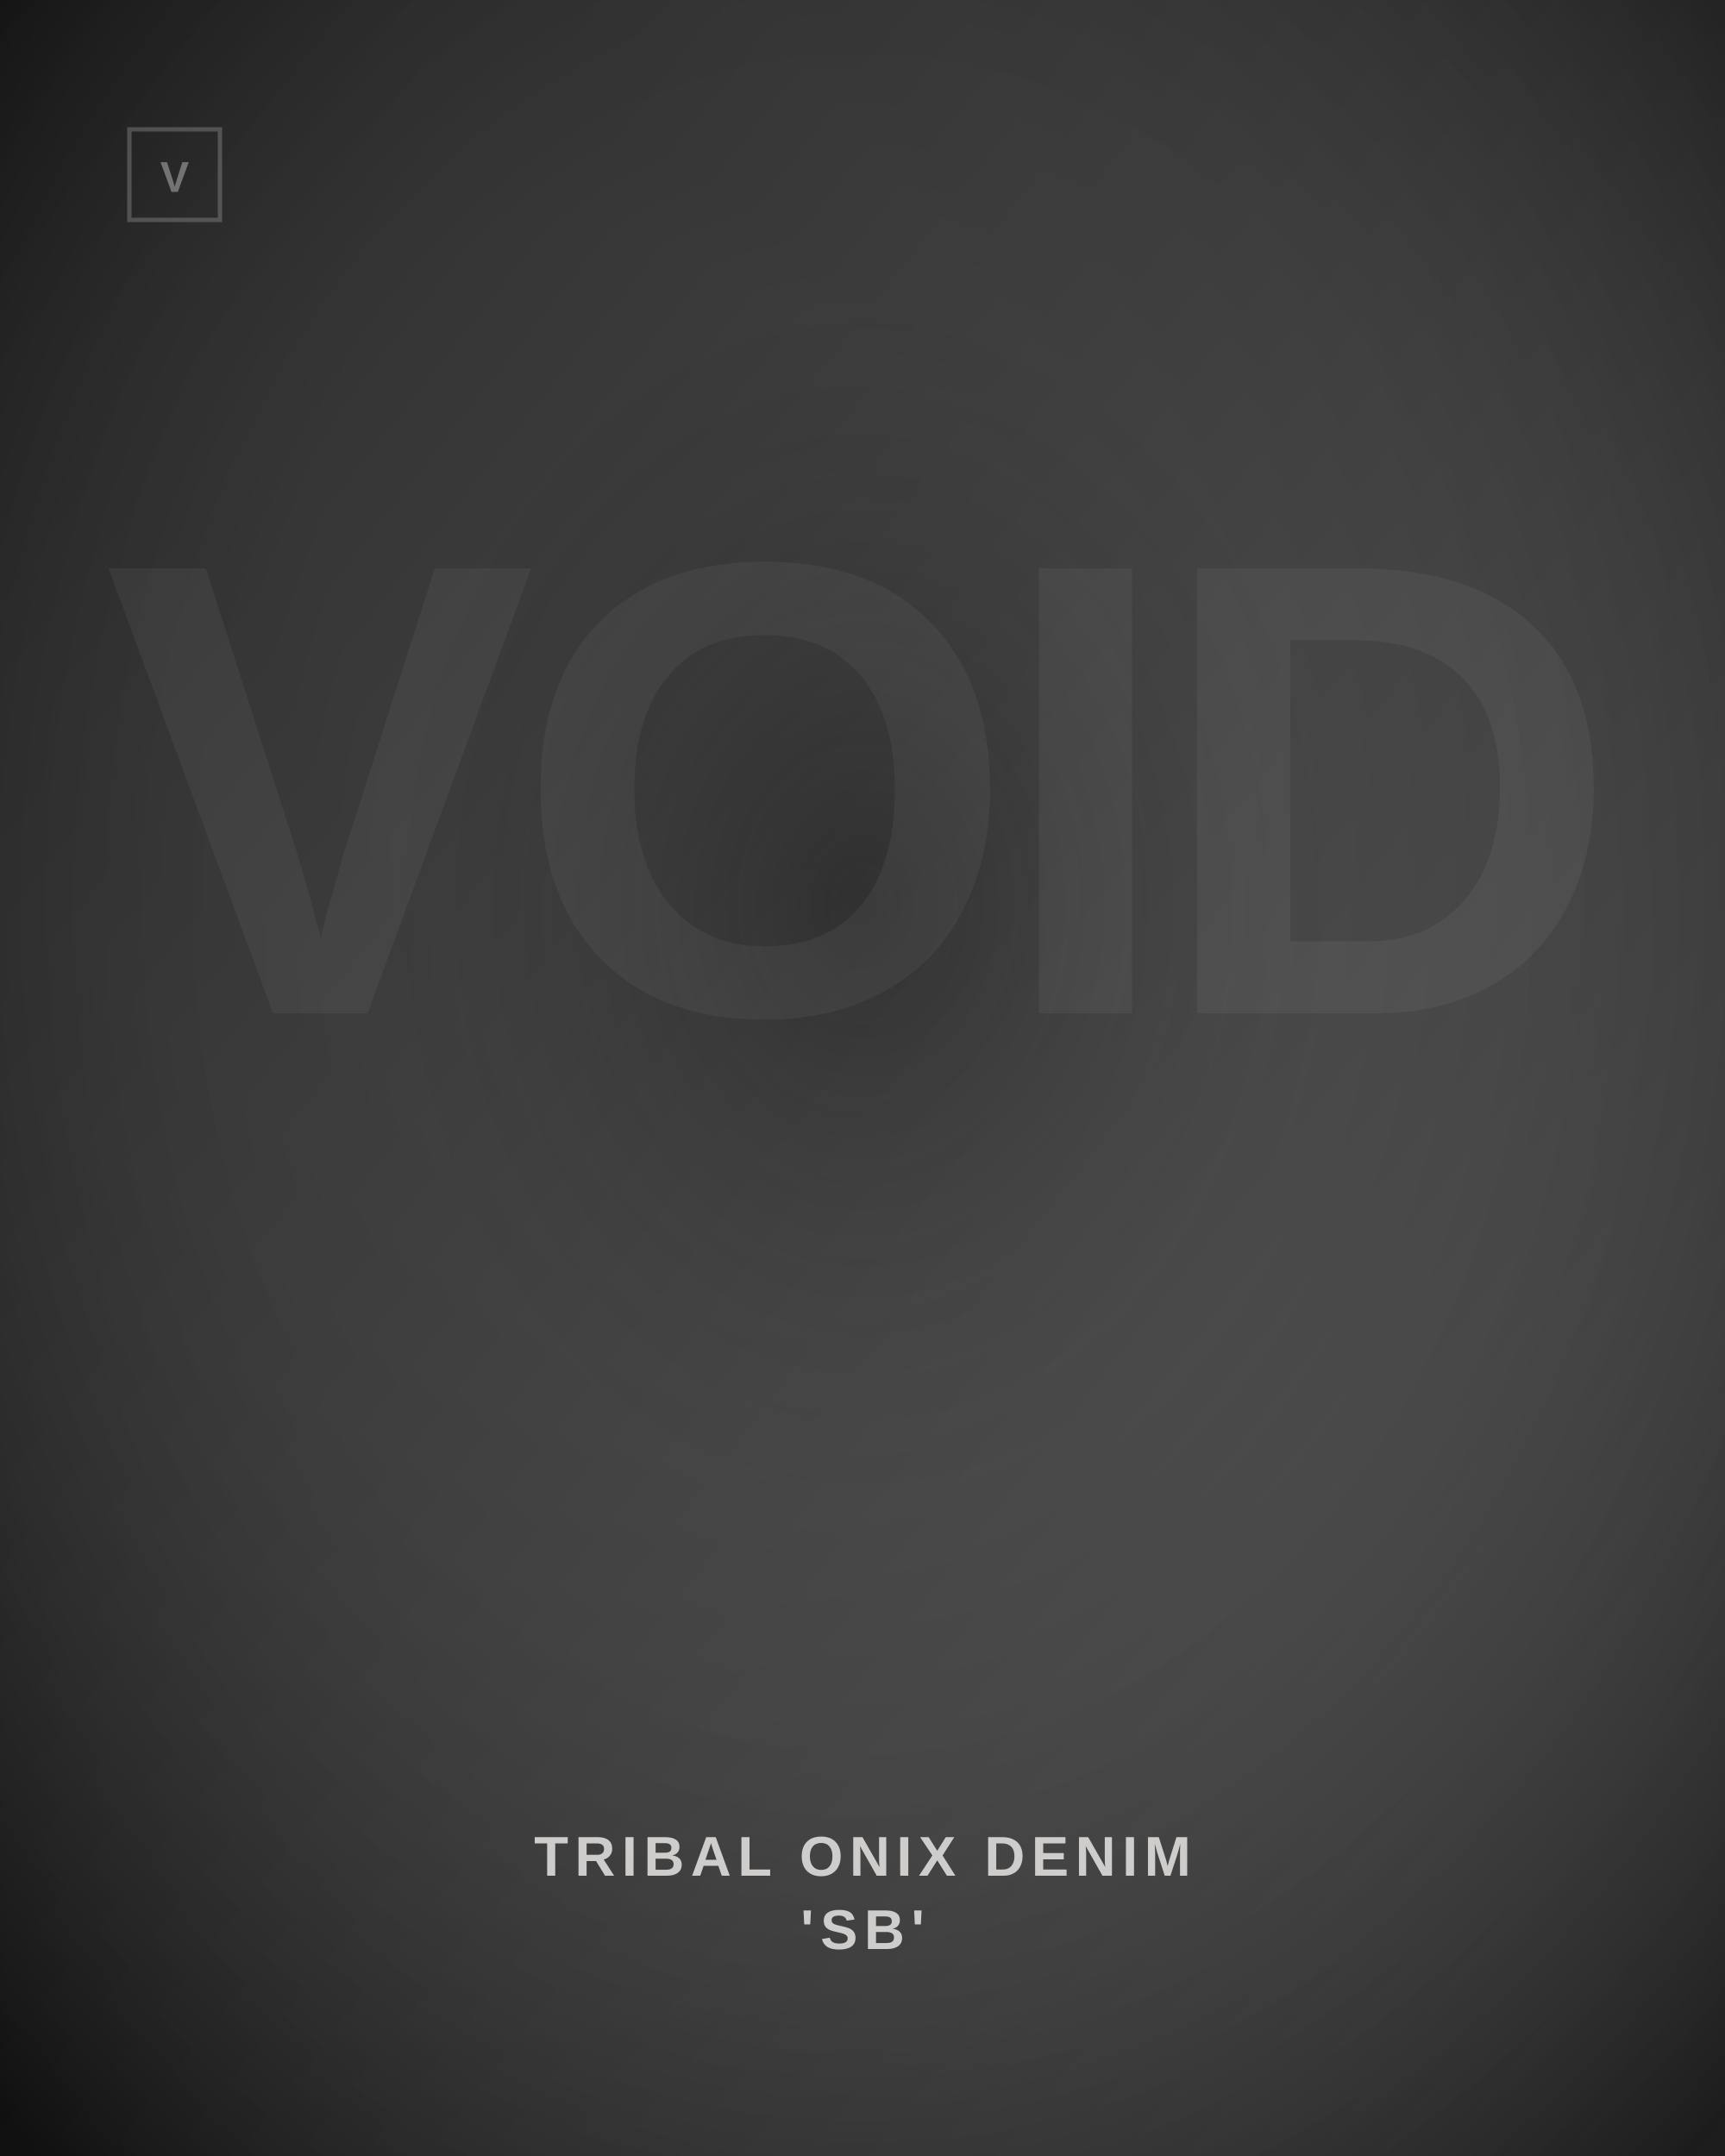
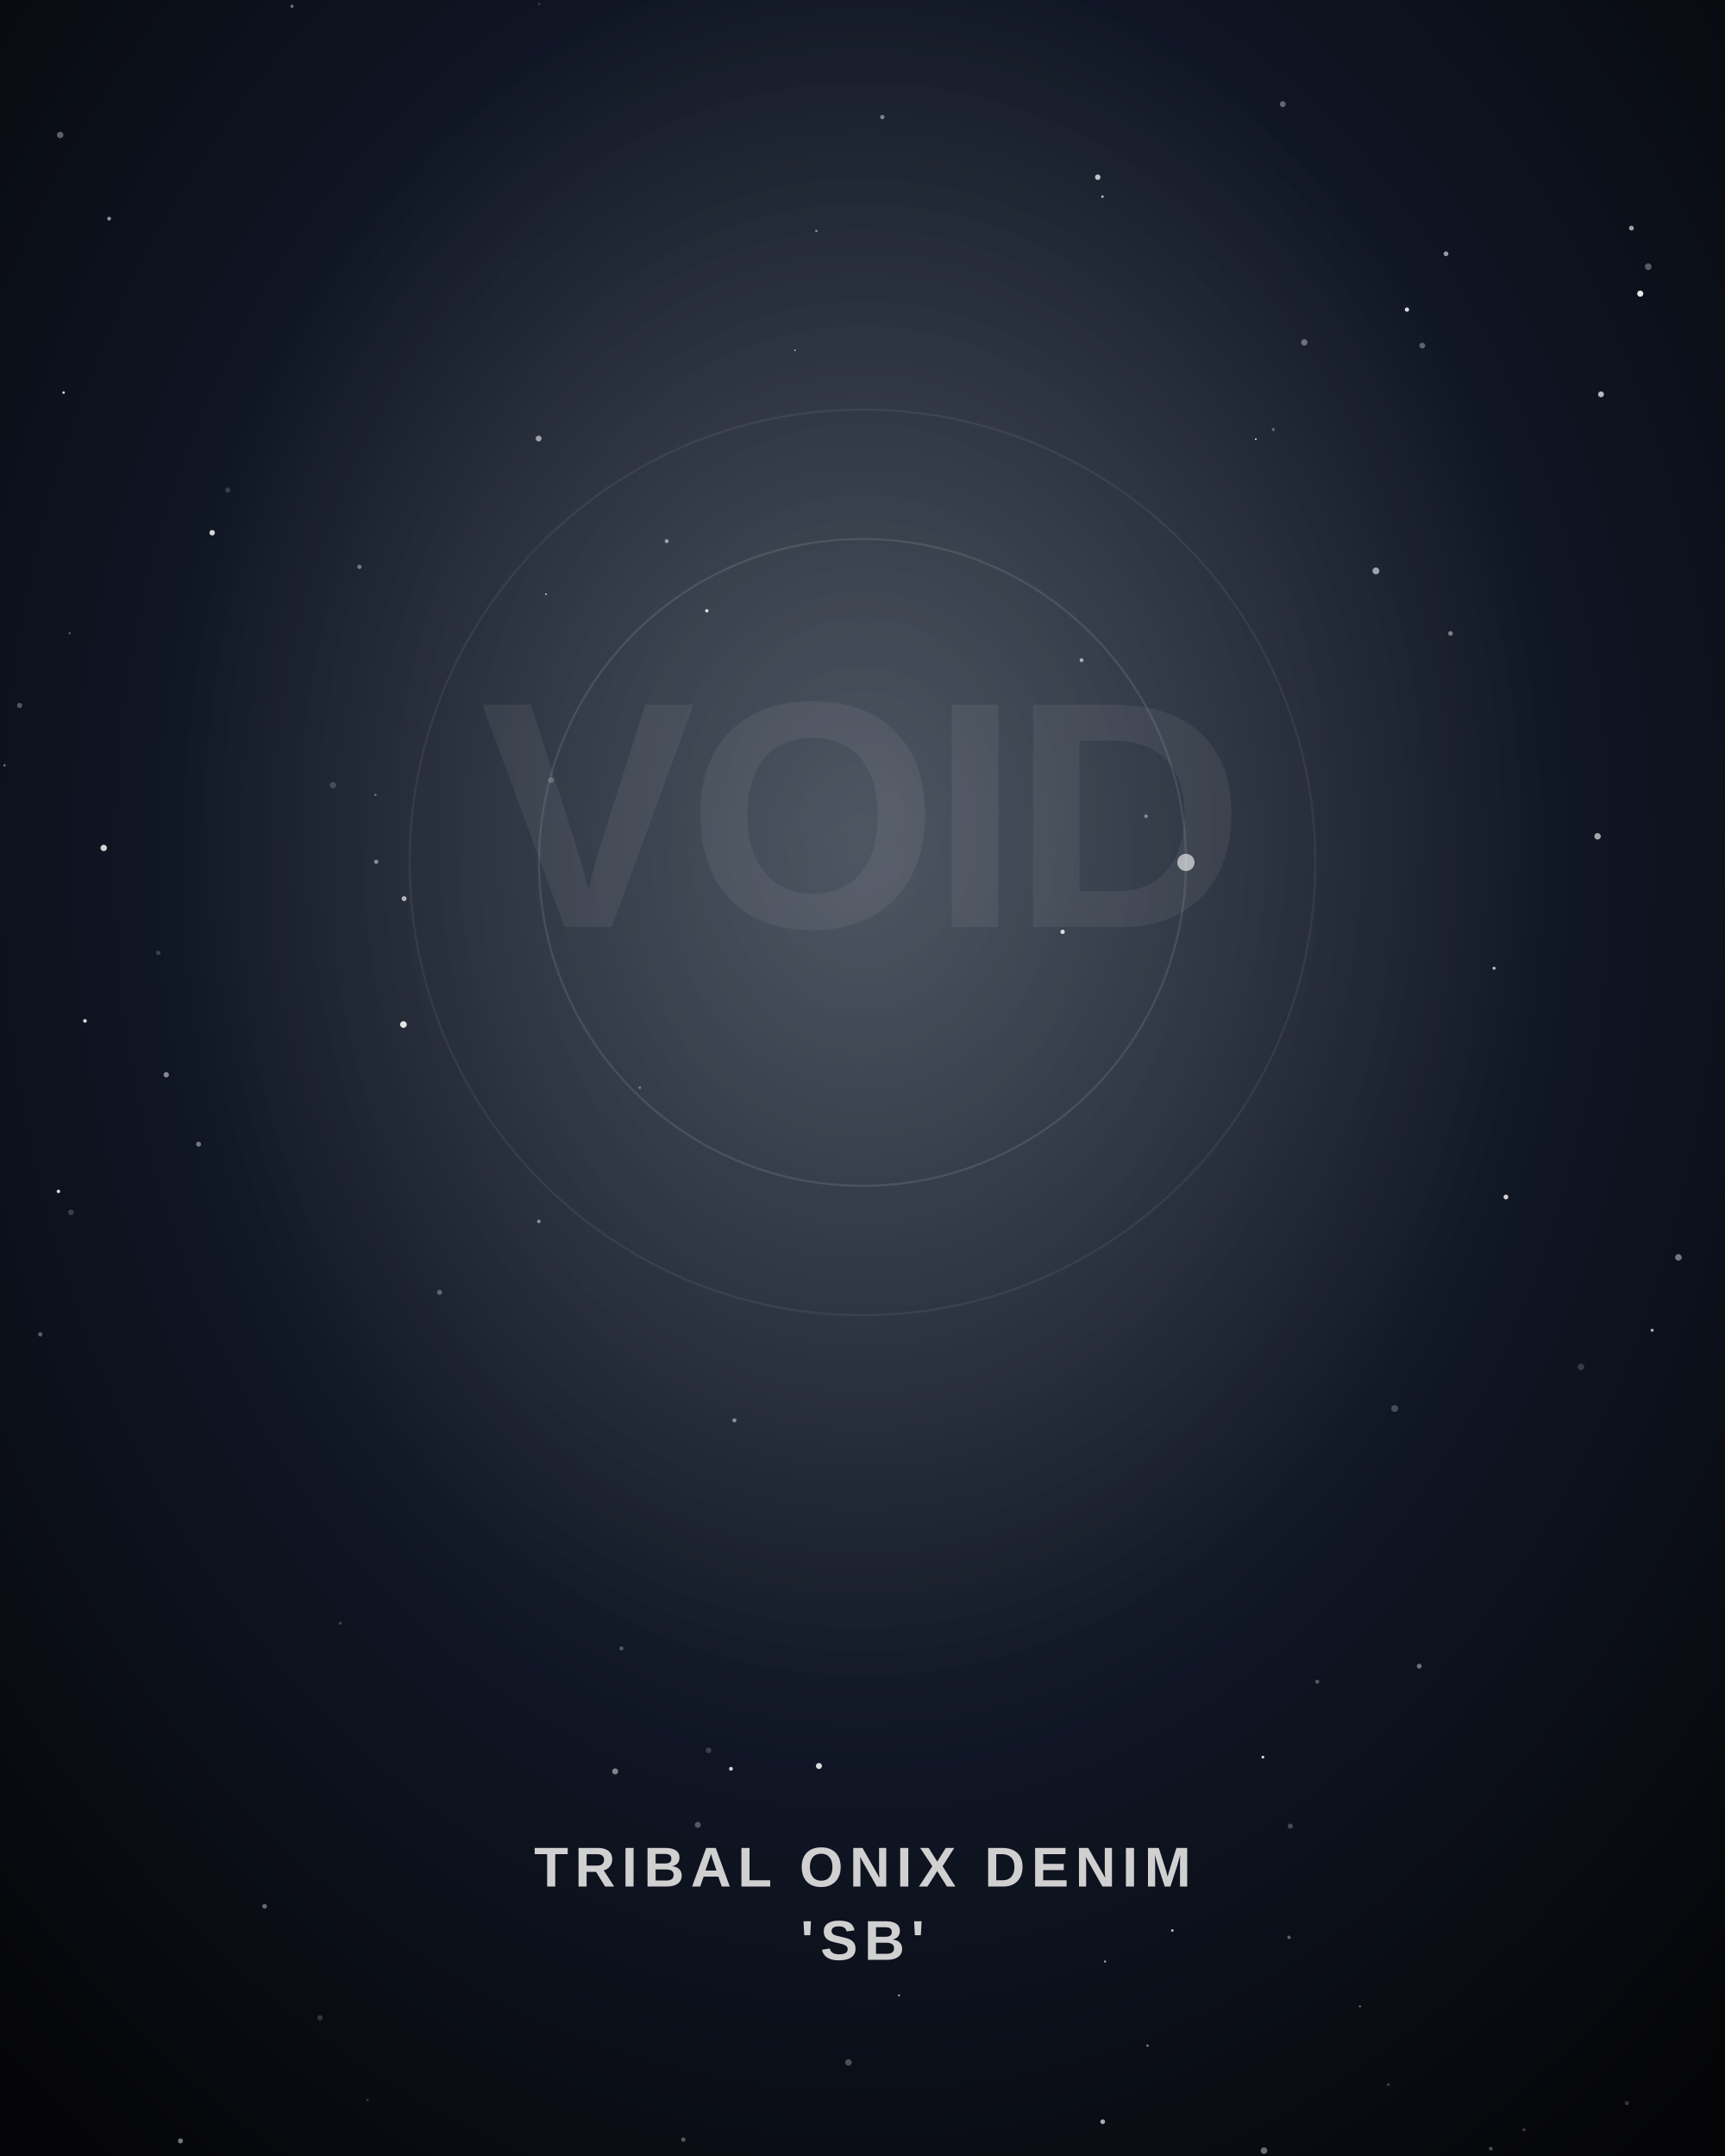
<svg xmlns="http://www.w3.org/2000/svg" width="800" height="1000" viewBox="0 0 800 1000">
  <defs>
-     <linearGradient id="g" x1="0" y1="0" x2="1" y2="1">
-       <stop offset="0" stop-color="#0a0a0a" />
-       <stop offset="1" stop-color="#404040" />
-     </linearGradient>
-     <radialGradient id="v" cx="0.5" cy="0.42" r="0.75">
-       <stop offset="0" stop-color="#ffffff" stop-opacity="0.06" />
-       <stop offset="1" stop-color="#000000" stop-opacity="0.55" />
+     <radialGradient id="neb" cx="0.5" cy="0.4" r="0.75">
+       <stop offset="0" stop-color="#374151" stop-opacity="0.9" />
+       <stop offset="0.55" stop-color="#111827" stop-opacity="0.9" />
+       <stop offset="1" stop-color="#050507" />
+     </radialGradient>
+     <radialGradient id="glow" cx="0.5" cy="0.38" r="0.4">
+       <stop offset="0" stop-color="#ffffff" stop-opacity="0.14" />
+       <stop offset="1" stop-color="#ffffff" stop-opacity="0" />
    </radialGradient>
  </defs>
-   <rect width="800" height="1000" fill="url(#g)" />
-   <rect width="800" height="1000" fill="url(#v)" />
-   <text x="400" y="470" font-family="Arial Black, Arial, sans-serif" font-size="300" font-weight="900" fill="#ffffff" fill-opacity="0.05" text-anchor="middle" letter-spacing="-10">VOID</text>
+   <rect width="800" height="1000" fill="#050507" />
+   <rect width="800" height="1000" fill="url(#neb)" />
+   <rect width="800" height="1000" fill="url(#glow)" />
+   <g>
+     <circle cx="532.2" cy="948.8" r="0.58" fill="#ffffff" fill-opacity="0.45" />
+     <circle cx="170.4" cy="974.1" r="0.57" fill="#ffffff" fill-opacity="0.19" />
+     <circle cx="48.1" cy="393.3" r="1.48" fill="#ffffff" fill-opacity="0.81" />
+     <circle cx="586.2" cy="997.5" r="1.52" fill="#ffffff" fill-opacity="0.4" />
+     <circle cx="148.4" cy="935.9" r="1.3" fill="#ffffff" fill-opacity="0.17" />
+     <circle cx="531.5" cy="378.6" r="0.85" fill="#ffffff" fill-opacity="0.4" />
+     <circle cx="135.4" cy="2.9" r="0.74" fill="#ffffff" fill-opacity="0.41" />
+     <circle cx="764.4" cy="123.7" r="1.56" fill="#ffffff" fill-opacity="0.31" />
+     <circle cx="285.3" cy="821.6" r="1.39" fill="#ffffff" fill-opacity="0.47" />
+     <circle cx="39.4" cy="473.5" r="0.85" fill="#ffffff" fill-opacity="0.84" />
+     <circle cx="154.4" cy="364.2" r="1.48" fill="#ffffff" fill-opacity="0.17" />
+     <circle cx="328.6" cy="811.8" r="1.32" fill="#ffffff" fill-opacity="0.18" />
+     <circle cx="27.9" cy="62.6" r="1.5" fill="#ffffff" fill-opacity="0.34" />
+     <circle cx="597.8" cy="898.6" r="0.81" fill="#ffffff" fill-opacity="0.35" />
+     <circle cx="766.2" cy="617.0" r="0.71" fill="#ffffff" fill-opacity="0.69" />
+     <circle cx="253.2" cy="275.6" r="0.4" fill="#ffffff" fill-opacity="0.72" />
+     <circle cx="733.2" cy="634.0" r="1.53" fill="#ffffff" fill-opacity="0.17" />
+     <circle cx="187.1" cy="475.2" r="1.55" fill="#ffffff" fill-opacity="0.87" />
+     <circle cx="309.2" cy="251.0" r="0.92" fill="#ffffff" fill-opacity="0.52" />
+     <circle cx="742.5" cy="182.9" r="1.36" fill="#ffffff" fill-opacity="0.7" />
+     <circle cx="658.2" cy="772.8" r="1.13" fill="#ffffff" fill-opacity="0.4" />
+     <circle cx="255.6" cy="361.9" r="1.34" fill="#ffffff" fill-opacity="0.21" />
+     <circle cx="157.8" cy="752.9" r="0.7" fill="#ffffff" fill-opacity="0.2" />
+     <circle cx="27.1" cy="552.6" r="0.79" fill="#ffffff" fill-opacity="0.89" />
+     <circle cx="706.8" cy="987.8" r="0.72" fill="#ffffff" fill-opacity="0.21" />
+     <circle cx="77.1" cy="498.5" r="1.25" fill="#ffffff" fill-opacity="0.49" />
+     <circle cx="187.4" cy="416.8" r="1.14" fill="#ffffff" fill-opacity="0.66" />
+     <circle cx="598.4" cy="847.0" r="1.2" fill="#ffffff" fill-opacity="0.24" />
+     <circle cx="672.7" cy="293.8" r="1.08" fill="#ffffff" fill-opacity="0.43" />
+     <circle cx="590.5" cy="199.2" r="0.7" fill="#ffffff" fill-opacity="0.33" />
+     <circle cx="122.7" cy="884.2" r="1.09" fill="#ffffff" fill-opacity="0.39" />
+     <circle cx="316.9" cy="992.4" r="1.01" fill="#ffffff" fill-opacity="0.32" />
+     <circle cx="646.8" cy="653.3" r="1.59" fill="#ffffff" fill-opacity="0.23" />
+     <circle cx="379.8" cy="819.1" r="1.41" fill="#ffffff" fill-opacity="0.84" />
+     <circle cx="32.3" cy="293.7" r="0.54" fill="#ffffff" fill-opacity="0.29" />
+     <circle cx="778.4" cy="583.2" r="1.52" fill="#ffffff" fill-opacity="0.43" />
+     <circle cx="692.9" cy="449.1" r="0.71" fill="#ffffff" fill-opacity="0.73" />
+     <circle cx="756.6" cy="105.8" r="1.12" fill="#ffffff" fill-opacity="0.61" />
+     <circle cx="174.1" cy="368.7" r="0.57" fill="#ffffff" fill-opacity="0.3" />
+     <circle cx="203.9" cy="599.4" r="1.18" fill="#ffffff" fill-opacity="0.3" />
+     <circle cx="9.1" cy="327.2" r="1.21" fill="#ffffff" fill-opacity="0.29" />
+     <circle cx="249.8" cy="203.4" r="1.35" fill="#ffffff" fill-opacity="0.56" />
+     <circle cx="50.6" cy="101.4" r="0.87" fill="#ffffff" fill-opacity="0.56" />
+     <circle cx="511.3" cy="91.2" r="0.6" fill="#ffffff" fill-opacity="0.67" />
+     <circle cx="327.8" cy="283.3" r="0.77" fill="#ffffff" fill-opacity="0.86" />
+     <circle cx="249.9" cy="566.5" r="0.83" fill="#ffffff" fill-opacity="0.46" />
+     <circle cx="691.4" cy="996.6" r="0.84" fill="#ffffff" fill-opacity="0.3" />
+     <circle cx="582.4" cy="203.7" r="0.41" fill="#ffffff" fill-opacity="0.83" />
+     <circle cx="339.0" cy="820.4" r="0.89" fill="#ffffff" fill-opacity="0.81" />
+     <circle cx="368.7" cy="162.5" r="0.42" fill="#ffffff" fill-opacity="0.56" />
+     <circle cx="512.5" cy="909.8" r="0.51" fill="#ffffff" fill-opacity="0.62" />
+     <circle cx="296.7" cy="504.5" r="0.58" fill="#ffffff" fill-opacity="0.36" />
+     <circle cx="416.9" cy="925.5" r="0.53" fill="#ffffff" fill-opacity="0.52" />
+     <circle cx="643.9" cy="966.9" r="0.64" fill="#ffffff" fill-opacity="0.24" />
+     <circle cx="754.5" cy="975.5" r="0.98" fill="#ffffff" fill-opacity="0.19" />
+     <circle cx="740.9" cy="387.9" r="1.49" fill="#ffffff" fill-opacity="0.62" />
+     <circle cx="659.6" cy="160.3" r="1.34" fill="#ffffff" fill-opacity="0.32" />
+     <circle cx="323.6" cy="846.4" r="1.4" fill="#ffffff" fill-opacity="0.29" />
+     <circle cx="174.5" cy="399.7" r="1.02" fill="#ffffff" fill-opacity="0.44" />
+     <circle cx="98.4" cy="247.1" r="1.27" fill="#ffffff" fill-opacity="0.82" />
+     <circle cx="32.9" cy="562.3" r="1.31" fill="#ffffff" fill-opacity="0.18" />
+     <circle cx="670.6" cy="117.7" r="1.12" fill="#ffffff" fill-opacity="0.56" />
+     <circle cx="501.6" cy="306.2" r="0.9" fill="#ffffff" fill-opacity="0.59" />
+     <circle cx="340.6" cy="658.8" r="0.94" fill="#ffffff" fill-opacity="0.48" />
+     <circle cx="18.7" cy="618.9" r="0.99" fill="#ffffff" fill-opacity="0.33" />
+     <circle cx="610.9" cy="780.0" r="0.95" fill="#ffffff" fill-opacity="0.28" />
+     <circle cx="378.6" cy="107.1" r="0.55" fill="#ffffff" fill-opacity="0.47" />
+     <circle cx="73.4" cy="442.0" r="1.01" fill="#ffffff" fill-opacity="0.18" />
+     <circle cx="509.1" cy="82.2" r="1.28" fill="#ffffff" fill-opacity="0.73" />
+     <circle cx="409.2" cy="54.3" r="1.0" fill="#ffffff" fill-opacity="0.43" />
+     <circle cx="760.7" cy="136.2" r="1.43" fill="#ffffff" fill-opacity="0.9" />
+     <circle cx="585.7" cy="815.0" r="0.63" fill="#ffffff" fill-opacity="0.89" />
+     <circle cx="393.5" cy="956.6" r="1.5" fill="#ffffff" fill-opacity="0.27" />
+     <circle cx="630.7" cy="930.6" r="0.48" fill="#ffffff" fill-opacity="0.41" />
+     <circle cx="604.9" cy="158.8" r="1.48" fill="#ffffff" fill-opacity="0.36" />
+     <circle cx="652.5" cy="143.6" r="1.0" fill="#ffffff" fill-opacity="0.84" />
+     <circle cx="166.7" cy="262.9" r="1.01" fill="#ffffff" fill-opacity="0.39" />
+     <circle cx="29.5" cy="182.1" r="0.59" fill="#ffffff" fill-opacity="0.85" />
+     <circle cx="543.7" cy="895.4" r="0.6" fill="#ffffff" fill-opacity="0.74" />
+     <circle cx="92.1" cy="530.7" r="1.16" fill="#ffffff" fill-opacity="0.42" />
+     <circle cx="698.4" cy="555.2" r="1.1" fill="#ffffff" fill-opacity="0.81" />
+     <circle cx="83.7" cy="993.0" r="1.16" fill="#ffffff" fill-opacity="0.45" />
+     <circle cx="638.1" cy="264.8" r="1.59" fill="#ffffff" fill-opacity="0.58" />
+     <circle cx="288.2" cy="764.6" r="0.93" fill="#ffffff" fill-opacity="0.28" />
+     <circle cx="594.9" cy="48.3" r="1.38" fill="#ffffff" fill-opacity="0.34" />
+     <circle cx="511.4" cy="984.1" r="1.1" fill="#ffffff" fill-opacity="0.65" />
+     <circle cx="250.1" cy="1.8" r="0.44" fill="#ffffff" fill-opacity="0.26" />
+     <circle cx="492.8" cy="432.2" r="1.02" fill="#ffffff" fill-opacity="0.82" />
+     <circle cx="105.6" cy="227.3" r="1.18" fill="#ffffff" fill-opacity="0.17" />
+     <circle cx="2.1" cy="355.0" r="0.53" fill="#ffffff" fill-opacity="0.42" />
+   </g>
+   <circle cx="400" cy="400" r="150" fill="none" stroke="#ffffff" stroke-opacity="0.10" stroke-width="1" />
+   <circle cx="400" cy="400" r="210" fill="none" stroke="#ffffff" stroke-opacity="0.06" stroke-width="1" />
+   <circle cx="550" cy="400" r="4" fill="#ffffff" fill-opacity="0.6" />
+   <text x="400" y="430" font-family="Arial Black, Arial, sans-serif" font-size="150" font-weight="900" fill="#ffffff" fill-opacity="0.06" text-anchor="middle" letter-spacing="-4">VOID</text>
  <g font-family="Arial, sans-serif" text-anchor="middle">
-     <text x="400" y="870" font-size="26" font-weight="700" letter-spacing="3" fill="#e7e5e4" fill-opacity="0.85">TRIBAL ONIX DENIM</text>
-     <text x="400" y="904" font-size="26" font-weight="700" letter-spacing="3" fill="#e7e5e4" fill-opacity="0.85">'SB'</text>
+     <text x="400" y="875" font-size="26" font-weight="700" letter-spacing="3" fill="#e7e5e4" fill-opacity="0.9">TRIBAL ONIX DENIM</text>
+     <text x="400" y="909" font-size="26" font-weight="700" letter-spacing="3" fill="#e7e5e4" fill-opacity="0.9">'SB'</text>
  </g>
-   <rect x="60" y="60" width="42" height="42" fill="none" stroke="#ffffff" stroke-opacity="0.2" stroke-width="2" />
-   <text x="81" y="89" font-family="Arial Black, Arial" font-size="20" font-weight="900" fill="#ffffff" fill-opacity="0.35" text-anchor="middle">V</text>
</svg>
